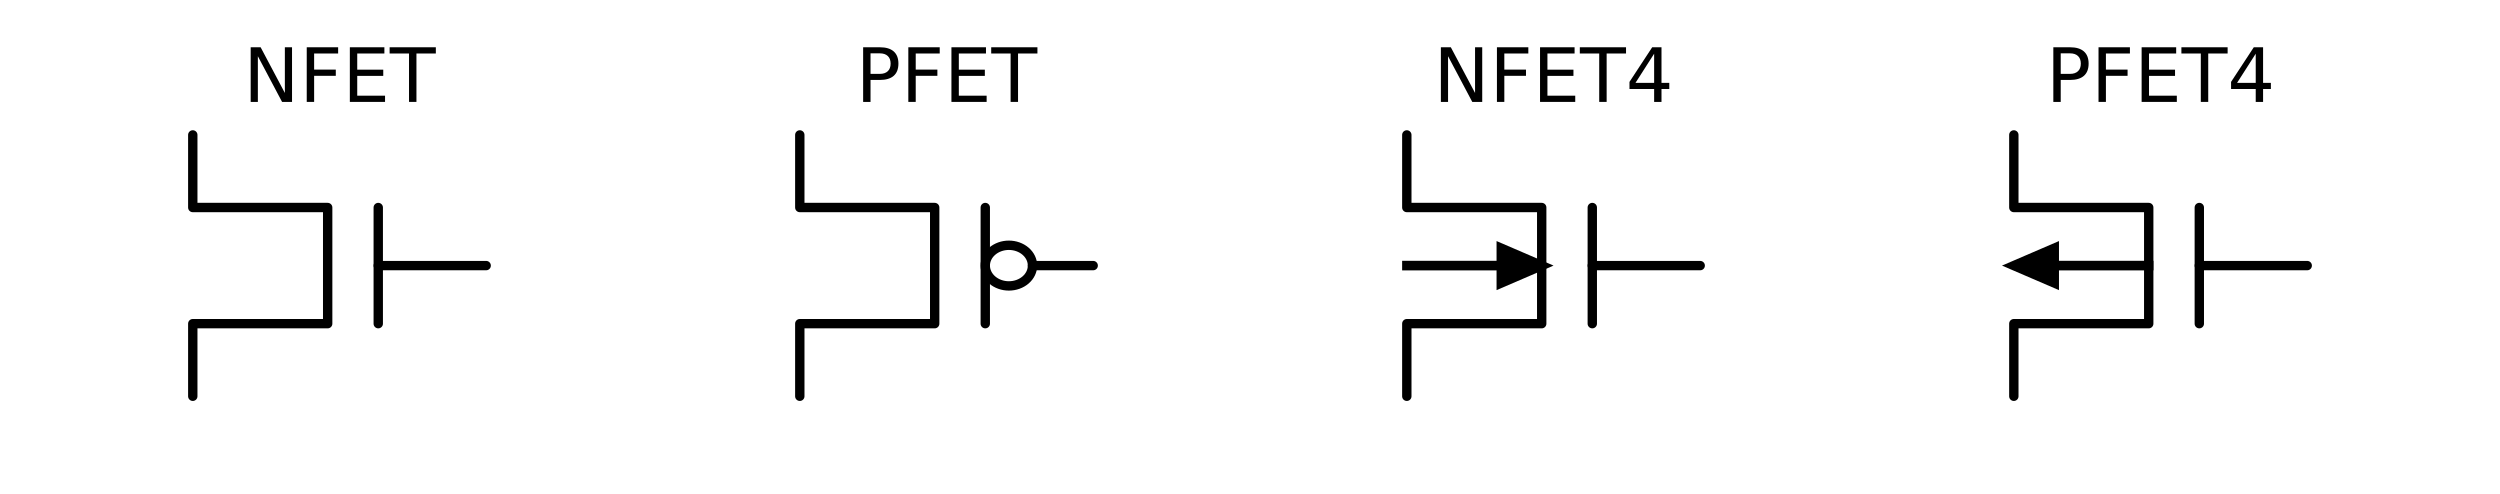
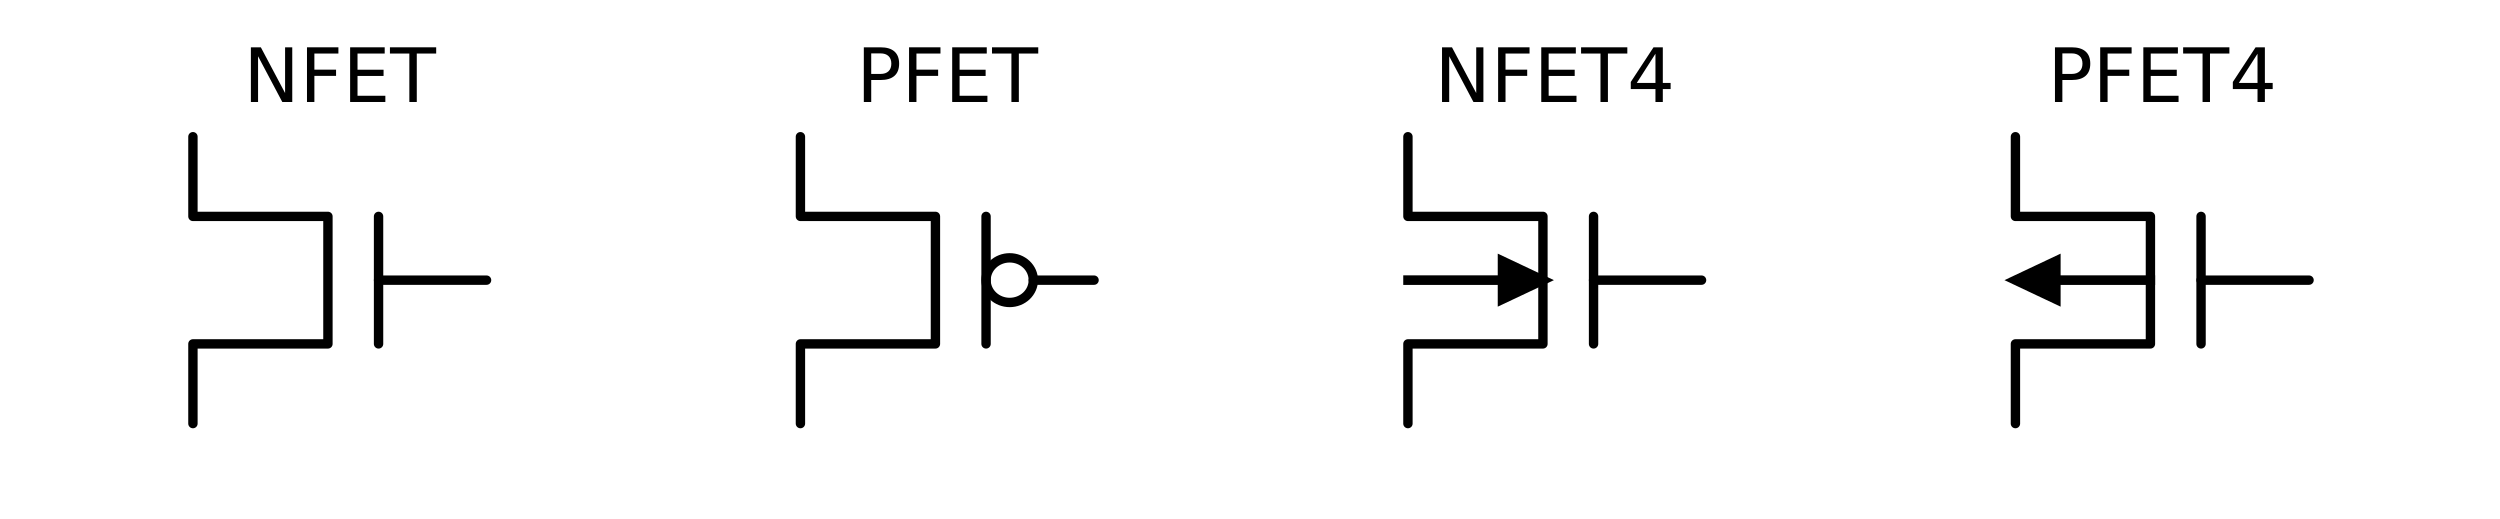
- <svg xmlns="http://www.w3.org/2000/svg" xmlns:xlink="http://www.w3.org/1999/xlink" height="79.036pt" version="1.1" viewBox="0 0 400.318 79.036" width="400.318pt">
+ <svg xmlns="http://www.w3.org/2000/svg" xmlns:xlink="http://www.w3.org/1999/xlink" height="83pt" version="1.1" viewBox="0 0 400 83" width="400pt">
  <defs>
    <style type="text/css">
*{stroke-linecap:butt;stroke-linejoin:round;}
  </style>
  </defs>
  <g id="figure_1">
    <g id="patch_1">
-       <path d="M 0 79.036  L 400.318 79.036  L 400.318 0  L 0 0  z " style="fill:none;" />
+       <path d="M 0 83.829  L 400.318 83.829  L 400.318 0  L 0 0  z " style="fill:none;" />
    </g>
    <g id="axes_1">
      <g id="patch_2">
-         <path clip-path="url(#pd55d908d5f)" d="M 246.869 42.529  L 240.389 45.319  L 240.389 42.543  L 225.269 42.543  L 225.269 42.515  L 240.389 42.515  L 240.389 39.739  z " style="stroke:#000000;stroke-linejoin:miter;stroke-width:1.5;" />
+         <path clip-path="url(#pb9e2a53e99)" d="M 246.869 44.824  L 240.389 47.884  L 240.389 44.839  L 225.269 44.839  L 225.269 44.808  L 240.389 44.808  L 240.389 41.764  z " style="stroke:#000000;stroke-linejoin:miter;stroke-width:1.5;" />
      </g>
      <g id="patch_3">
-         <path clip-path="url(#pd55d908d5f)" d="M 322.469 42.529  L 328.949 39.739  L 328.949 42.515  L 344.069 42.515  L 344.069 42.543  L 328.949 42.543  L 328.949 45.319  z " style="stroke:#000000;stroke-linejoin:miter;stroke-width:1.5;" />
+         <path clip-path="url(#pb9e2a53e99)" d="M 322.469 44.824  L 328.949 41.764  L 328.949 44.808  L 344.069 44.808  L 344.069 44.839  L 328.949 44.839  L 328.949 47.884  z " style="stroke:#000000;stroke-linejoin:miter;stroke-width:1.5;" />
      </g>
      <g id="line2d_1">
-         <path clip-path="url(#pd55d908d5f)" d="M 60.569 42.529  L 77.849 42.529  " style="fill:none;stroke:#000000;stroke-linecap:round;stroke-width:1.5;" />
+         <path clip-path="url(#pb9e2a53e99)" d="M 60.569 44.824  L 77.849 44.824  " style="fill:none;stroke:#000000;stroke-linecap:round;stroke-width:1.5;" />
      </g>
      <g id="line2d_2">
-         <path clip-path="url(#pd55d908d5f)" d="M 30.869 21.604  L 30.869 33.229  L 52.469 33.229  L 52.469 51.829  L 30.869 51.829  L 30.869 63.454  " style="fill:none;stroke:#000000;stroke-linecap:round;stroke-width:1.5;" />
+         <path clip-path="url(#pb9e2a53e99)" d="M 30.869 21.874  L 30.869 34.624  L 52.469 34.624  L 52.469 55.024  L 30.869 55.024  L 30.869 67.774  " style="fill:none;stroke:#000000;stroke-linecap:round;stroke-width:1.5;" />
      </g>
      <g id="line2d_3">
-         <path clip-path="url(#pd55d908d5f)" d="M 60.569 33.229  L 60.569 51.829  " style="fill:none;stroke:#000000;stroke-linecap:round;stroke-width:1.5;" />
+         <path clip-path="url(#pb9e2a53e99)" d="M 60.569 34.624  L 60.569 55.024  " style="fill:none;stroke:#000000;stroke-linecap:round;stroke-width:1.5;" />
      </g>
      <g id="line2d_4">
-         <path clip-path="url(#pd55d908d5f)" d="M 165.329 42.529  L 175.049 42.529  " style="fill:none;stroke:#000000;stroke-linecap:round;stroke-width:1.5;" />
+         <path clip-path="url(#pb9e2a53e99)" d="M 165.329 44.824  L 175.049 44.824  " style="fill:none;stroke:#000000;stroke-linecap:round;stroke-width:1.5;" />
      </g>
      <g id="line2d_5">
-         <path clip-path="url(#pd55d908d5f)" d="M 128.069 21.604  L 128.069 33.229  L 149.669 33.229  L 149.669 51.829  L 128.069 51.829  L 128.069 63.454  " style="fill:none;stroke:#000000;stroke-linecap:round;stroke-width:1.5;" />
+         <path clip-path="url(#pb9e2a53e99)" d="M 128.069 21.874  L 128.069 34.624  L 149.669 34.624  L 149.669 55.024  L 128.069 55.024  L 128.069 67.774  " style="fill:none;stroke:#000000;stroke-linecap:round;stroke-width:1.5;" />
      </g>
      <g id="line2d_6">
-         <path clip-path="url(#pd55d908d5f)" d="M 157.769 33.229  L 157.769 51.829  " style="fill:none;stroke:#000000;stroke-linecap:round;stroke-width:1.5;" />
+         <path clip-path="url(#pb9e2a53e99)" d="M 157.769 34.624  L 157.769 55.024  " style="fill:none;stroke:#000000;stroke-linecap:round;stroke-width:1.5;" />
      </g>
      <g id="line2d_7">
-         <path clip-path="url(#pd55d908d5f)" d="M 254.969 42.529  L 272.249 42.529  " style="fill:none;stroke:#000000;stroke-linecap:round;stroke-width:1.5;" />
+         <path clip-path="url(#pb9e2a53e99)" d="M 254.969 44.824  L 272.249 44.824  " style="fill:none;stroke:#000000;stroke-linecap:round;stroke-width:1.5;" />
      </g>
      <g id="line2d_8">
-         <path clip-path="url(#pd55d908d5f)" d="M 225.269 21.604  L 225.269 33.229  L 246.869 33.229  L 246.869 51.829  L 225.269 51.829  L 225.269 63.454  " style="fill:none;stroke:#000000;stroke-linecap:round;stroke-width:1.5;" />
+         <path clip-path="url(#pb9e2a53e99)" d="M 225.269 21.874  L 225.269 34.624  L 246.869 34.624  L 246.869 55.024  L 225.269 55.024  L 225.269 67.774  " style="fill:none;stroke:#000000;stroke-linecap:round;stroke-width:1.5;" />
      </g>
      <g id="line2d_9">
-         <path clip-path="url(#pd55d908d5f)" d="M 254.969 33.229  L 254.969 51.829  " style="fill:none;stroke:#000000;stroke-linecap:round;stroke-width:1.5;" />
+         <path clip-path="url(#pb9e2a53e99)" d="M 254.969 34.624  L 254.969 55.024  " style="fill:none;stroke:#000000;stroke-linecap:round;stroke-width:1.5;" />
      </g>
      <g id="line2d_10">
-         <path clip-path="url(#pd55d908d5f)" d="M 352.169 42.529  L 369.449 42.529  " style="fill:none;stroke:#000000;stroke-linecap:round;stroke-width:1.5;" />
+         <path clip-path="url(#pb9e2a53e99)" d="M 352.169 44.824  L 369.449 44.824  " style="fill:none;stroke:#000000;stroke-linecap:round;stroke-width:1.5;" />
      </g>
      <g id="line2d_11">
-         <path clip-path="url(#pd55d908d5f)" d="M 322.469 21.604  L 322.469 33.229  L 344.069 33.229  L 344.069 51.829  L 322.469 51.829  L 322.469 63.454  " style="fill:none;stroke:#000000;stroke-linecap:round;stroke-width:1.5;" />
+         <path clip-path="url(#pb9e2a53e99)" d="M 322.469 21.874  L 322.469 34.624  L 344.069 34.624  L 344.069 55.024  L 322.469 55.024  L 322.469 67.774  " style="fill:none;stroke:#000000;stroke-linecap:round;stroke-width:1.5;" />
      </g>
      <g id="line2d_12">
-         <path clip-path="url(#pd55d908d5f)" d="M 352.169 33.229  L 352.169 51.829  " style="fill:none;stroke:#000000;stroke-linecap:round;stroke-width:1.5;" />
+         <path clip-path="url(#pb9e2a53e99)" d="M 352.169 34.624  L 352.169 55.024  " style="fill:none;stroke:#000000;stroke-linecap:round;stroke-width:1.5;" />
      </g>
      <g id="patch_4">
-         <path clip-path="url(#pd55d908d5f)" d="M 161.549 45.784  C 162.551 45.784 163.513 45.441 164.222 44.83  C 164.931 44.22 165.329 43.392 165.329 42.529  C 165.329 41.666 164.931 40.838 164.222 40.227  C 163.513 39.617 162.551 39.274 161.549 39.274  C 160.547 39.274 159.585 39.617 158.876 40.227  C 158.167 40.838 157.769 41.666 157.769 42.529  C 157.769 43.392 158.167 44.22 158.876 44.83  C 159.585 45.441 160.547 45.784 161.549 45.784  z " style="fill:none;stroke:#000000;stroke-linejoin:miter;stroke-width:1.5;" />
+         <path clip-path="url(#pb9e2a53e99)" d="M 161.549 48.394  C 162.551 48.394 163.513 48.018 164.222 47.348  C 164.931 46.679 165.329 45.771 165.329 44.824  C 165.329 43.877 164.931 42.969 164.222 42.299  C 163.513 41.63 162.551 41.254 161.549 41.254  C 160.547 41.254 159.585 41.63 158.876 42.299  C 158.167 42.969 157.769 43.877 157.769 44.824  C 157.769 45.771 158.167 46.679 158.876 47.348  C 159.585 48.018 160.547 48.394 161.549 48.394  z " style="fill:none;stroke:#000000;stroke-linejoin:miter;stroke-width:1.5;" />
      </g>
      <g id="text_1">
        <defs>
          <path d="M 9.812 72.906  L 23.094 72.906  L 55.422 11.922  L 55.422 72.906  L 64.984 72.906  L 64.984 0  L 51.703 0  L 19.391 60.984  L 19.391 0  L 9.812 0  z " id="DejaVuSans-4e" />
          <path d="M 9.812 72.906  L 51.703 72.906  L 51.703 64.594  L 19.672 64.594  L 19.672 43.109  L 48.578 43.109  L 48.578 34.812  L 19.672 34.812  L 19.672 0  L 9.812 0  z " id="DejaVuSans-46" />
          <path d="M 9.812 72.906  L 55.906 72.906  L 55.906 64.594  L 19.672 64.594  L 19.672 43.016  L 54.391 43.016  L 54.391 34.719  L 19.672 34.719  L 19.672 8.297  L 56.781 8.297  L 56.781 0  L 9.812 0  z " id="DejaVuSans-45" />
          <path d="M -0.297 72.906  L 61.375 72.906  L 61.375 64.594  L 35.5 64.594  L 35.5 0  L 25.594 0  L 25.594 64.594  L -0.297 64.594  z " id="DejaVuSans-54" />
        </defs>
        <g transform="translate(38.96337 16.31812)scale(0.12 -0.12)">
          <use xlink:href="#DejaVuSans-4e" />
          <use x="74.805" xlink:href="#DejaVuSans-46" />
          <use x="132.324" xlink:href="#DejaVuSans-45" />
          <use x="195.508" xlink:href="#DejaVuSans-54" />
        </g>
      </g>
      <g id="text_2">
        <defs>
          <path d="M 19.672 64.797  L 19.672 37.406  L 32.078 37.406  Q 38.969 37.406 42.719 40.969  Q 46.484 44.531 46.484 51.125  Q 46.484 57.672 42.719 61.234  Q 38.969 64.797 32.078 64.797  z M 9.812 72.906  L 32.078 72.906  Q 44.344 72.906 50.609 67.359  Q 56.891 61.812 56.891 51.125  Q 56.891 40.328 50.609 34.812  Q 44.344 29.297 32.078 29.297  L 19.672 29.297  L 19.672 0  L 9.812 0  z " id="DejaVuSans-50" />
        </defs>
        <g transform="translate(137.0343 16.31812)scale(0.12 -0.12)">
          <use xlink:href="#DejaVuSans-50" />
          <use x="60.303" xlink:href="#DejaVuSans-46" />
          <use x="117.822" xlink:href="#DejaVuSans-45" />
          <use x="181.006" xlink:href="#DejaVuSans-54" />
        </g>
      </g>
      <g id="text_3">
        <defs>
          <path d="M 37.797 64.312  L 12.891 25.391  L 37.797 25.391  z M 35.203 72.906  L 47.609 72.906  L 47.609 25.391  L 58.016 25.391  L 58.016 17.188  L 47.609 17.188  L 47.609 0  L 37.797 0  L 37.797 17.188  L 4.891 17.188  L 4.891 26.703  z " id="DejaVuSans-34" />
        </defs>
        <g transform="translate(229.5459 16.31812)scale(0.12 -0.12)">
          <use xlink:href="#DejaVuSans-4e" />
          <use x="74.805" xlink:href="#DejaVuSans-46" />
          <use x="132.324" xlink:href="#DejaVuSans-45" />
          <use x="195.508" xlink:href="#DejaVuSans-54" />
          <use x="256.592" xlink:href="#DejaVuSans-34" />
        </g>
      </g>
      <g id="text_4">
        <g transform="translate(327.6168 16.31812)scale(0.12 -0.12)">
          <use xlink:href="#DejaVuSans-50" />
          <use x="60.303" xlink:href="#DejaVuSans-46" />
          <use x="117.822" xlink:href="#DejaVuSans-45" />
          <use x="181.006" xlink:href="#DejaVuSans-54" />
          <use x="242.09" xlink:href="#DejaVuSans-34" />
        </g>
      </g>
    </g>
  </g>
  <defs>
-     <clipPath id="pd55d908d5f">
-       <rect height="51.615" width="378.918" x="10.7" y="16.721" />
+     <clipPath id="pb9e2a53e99">
+       <rect height="56.61" width="378.918" x="10.7" y="16.519" />
    </clipPath>
  </defs>
</svg>
